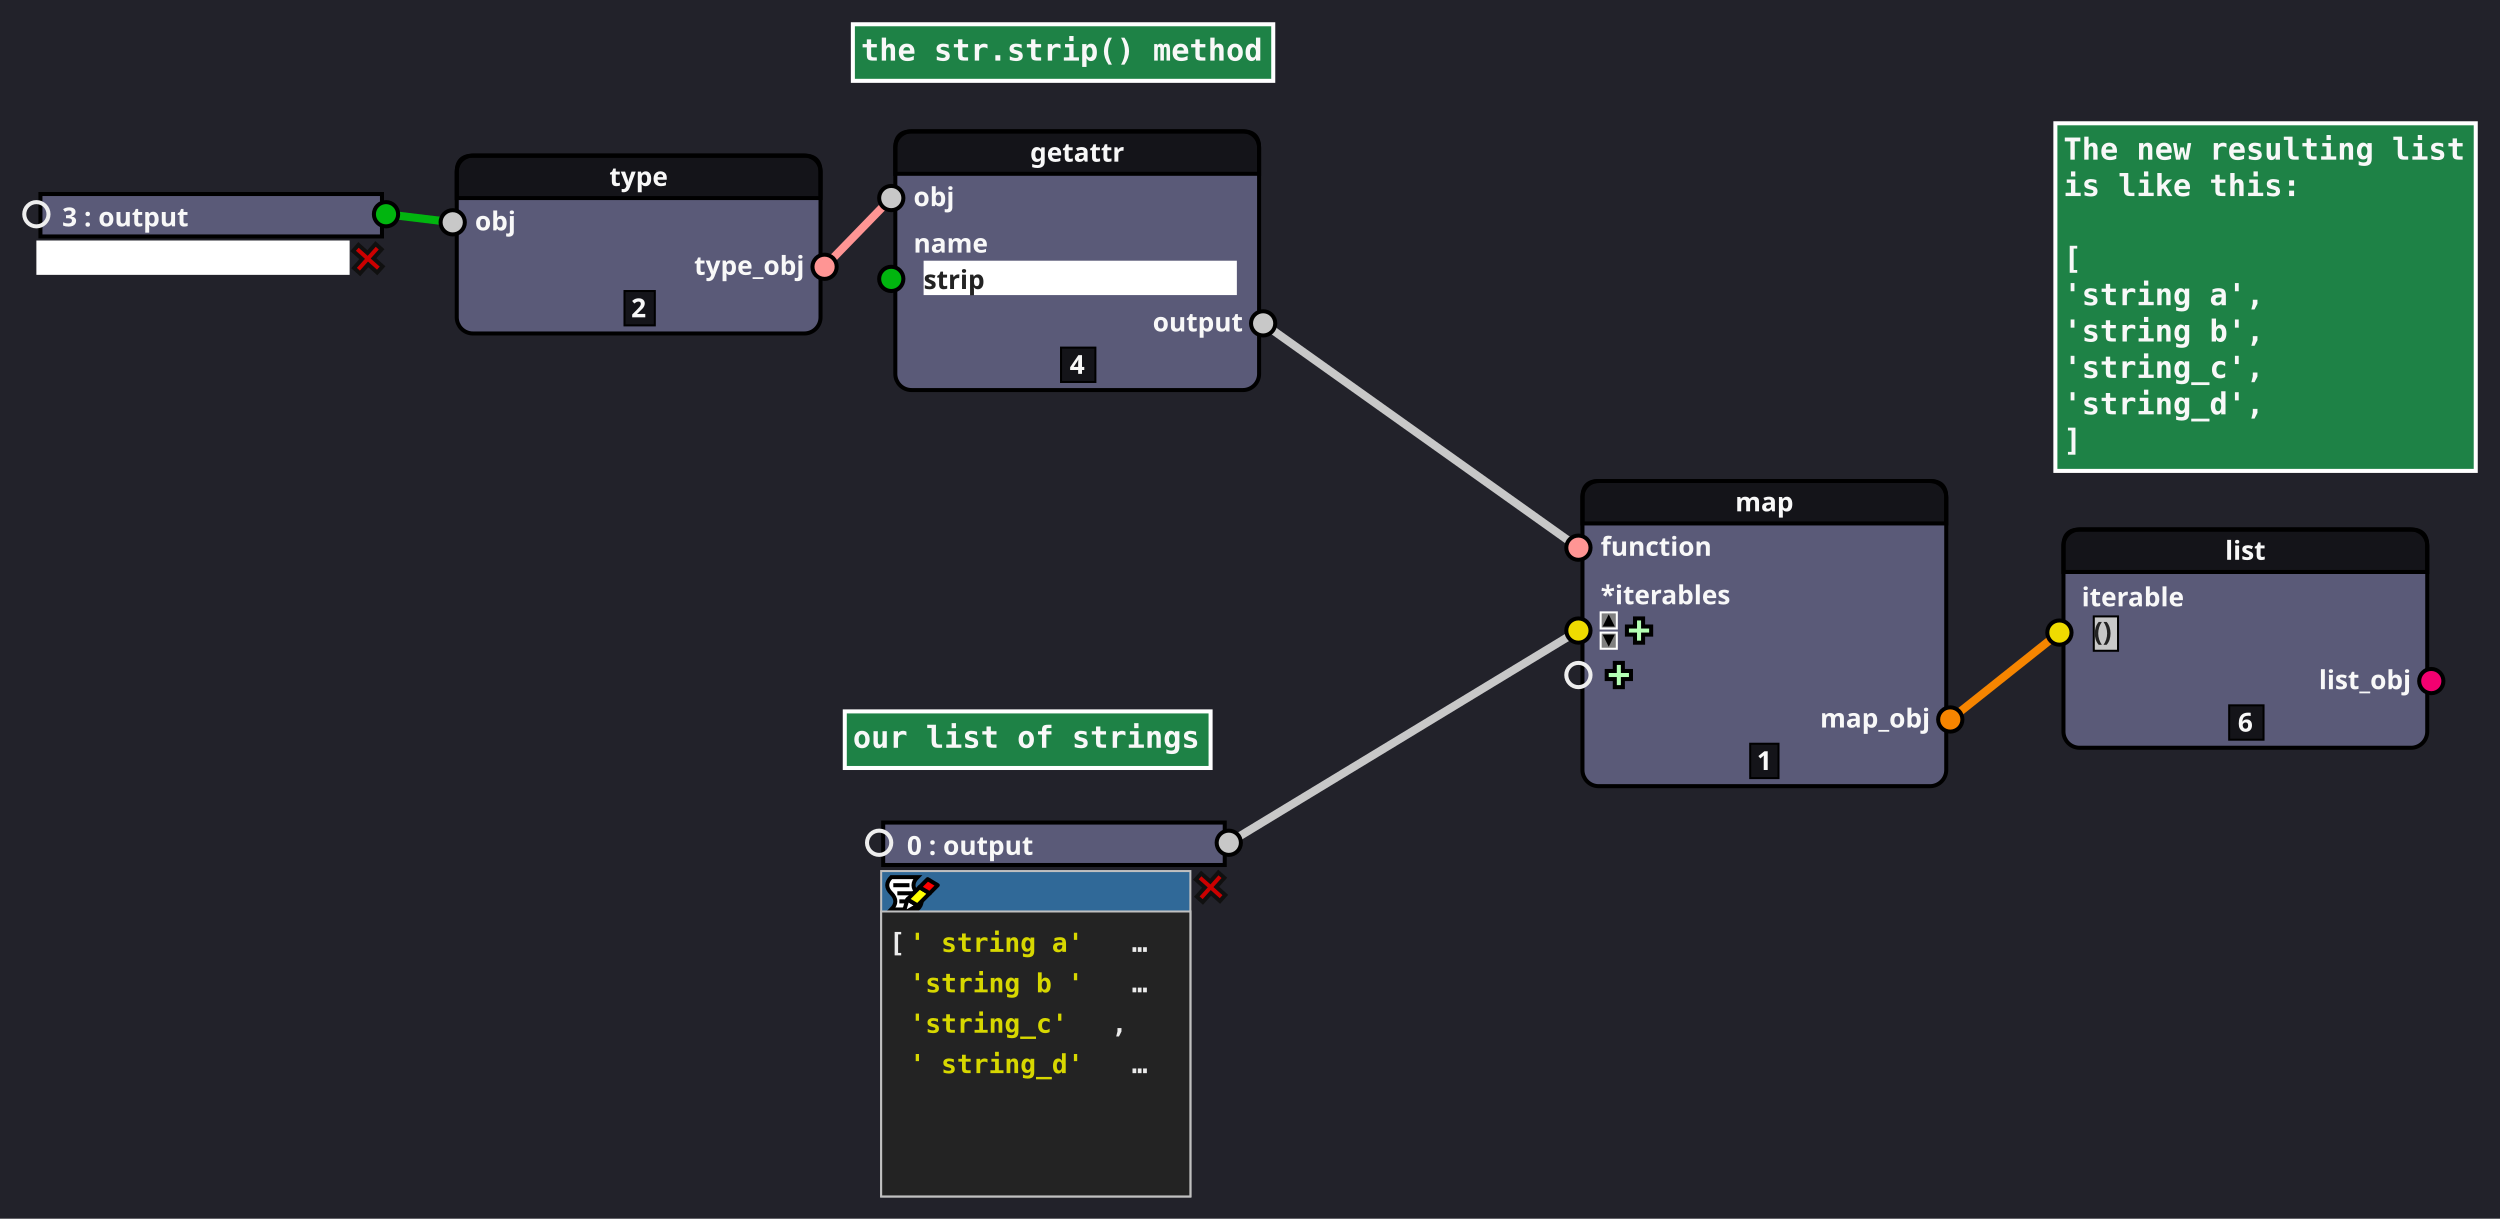
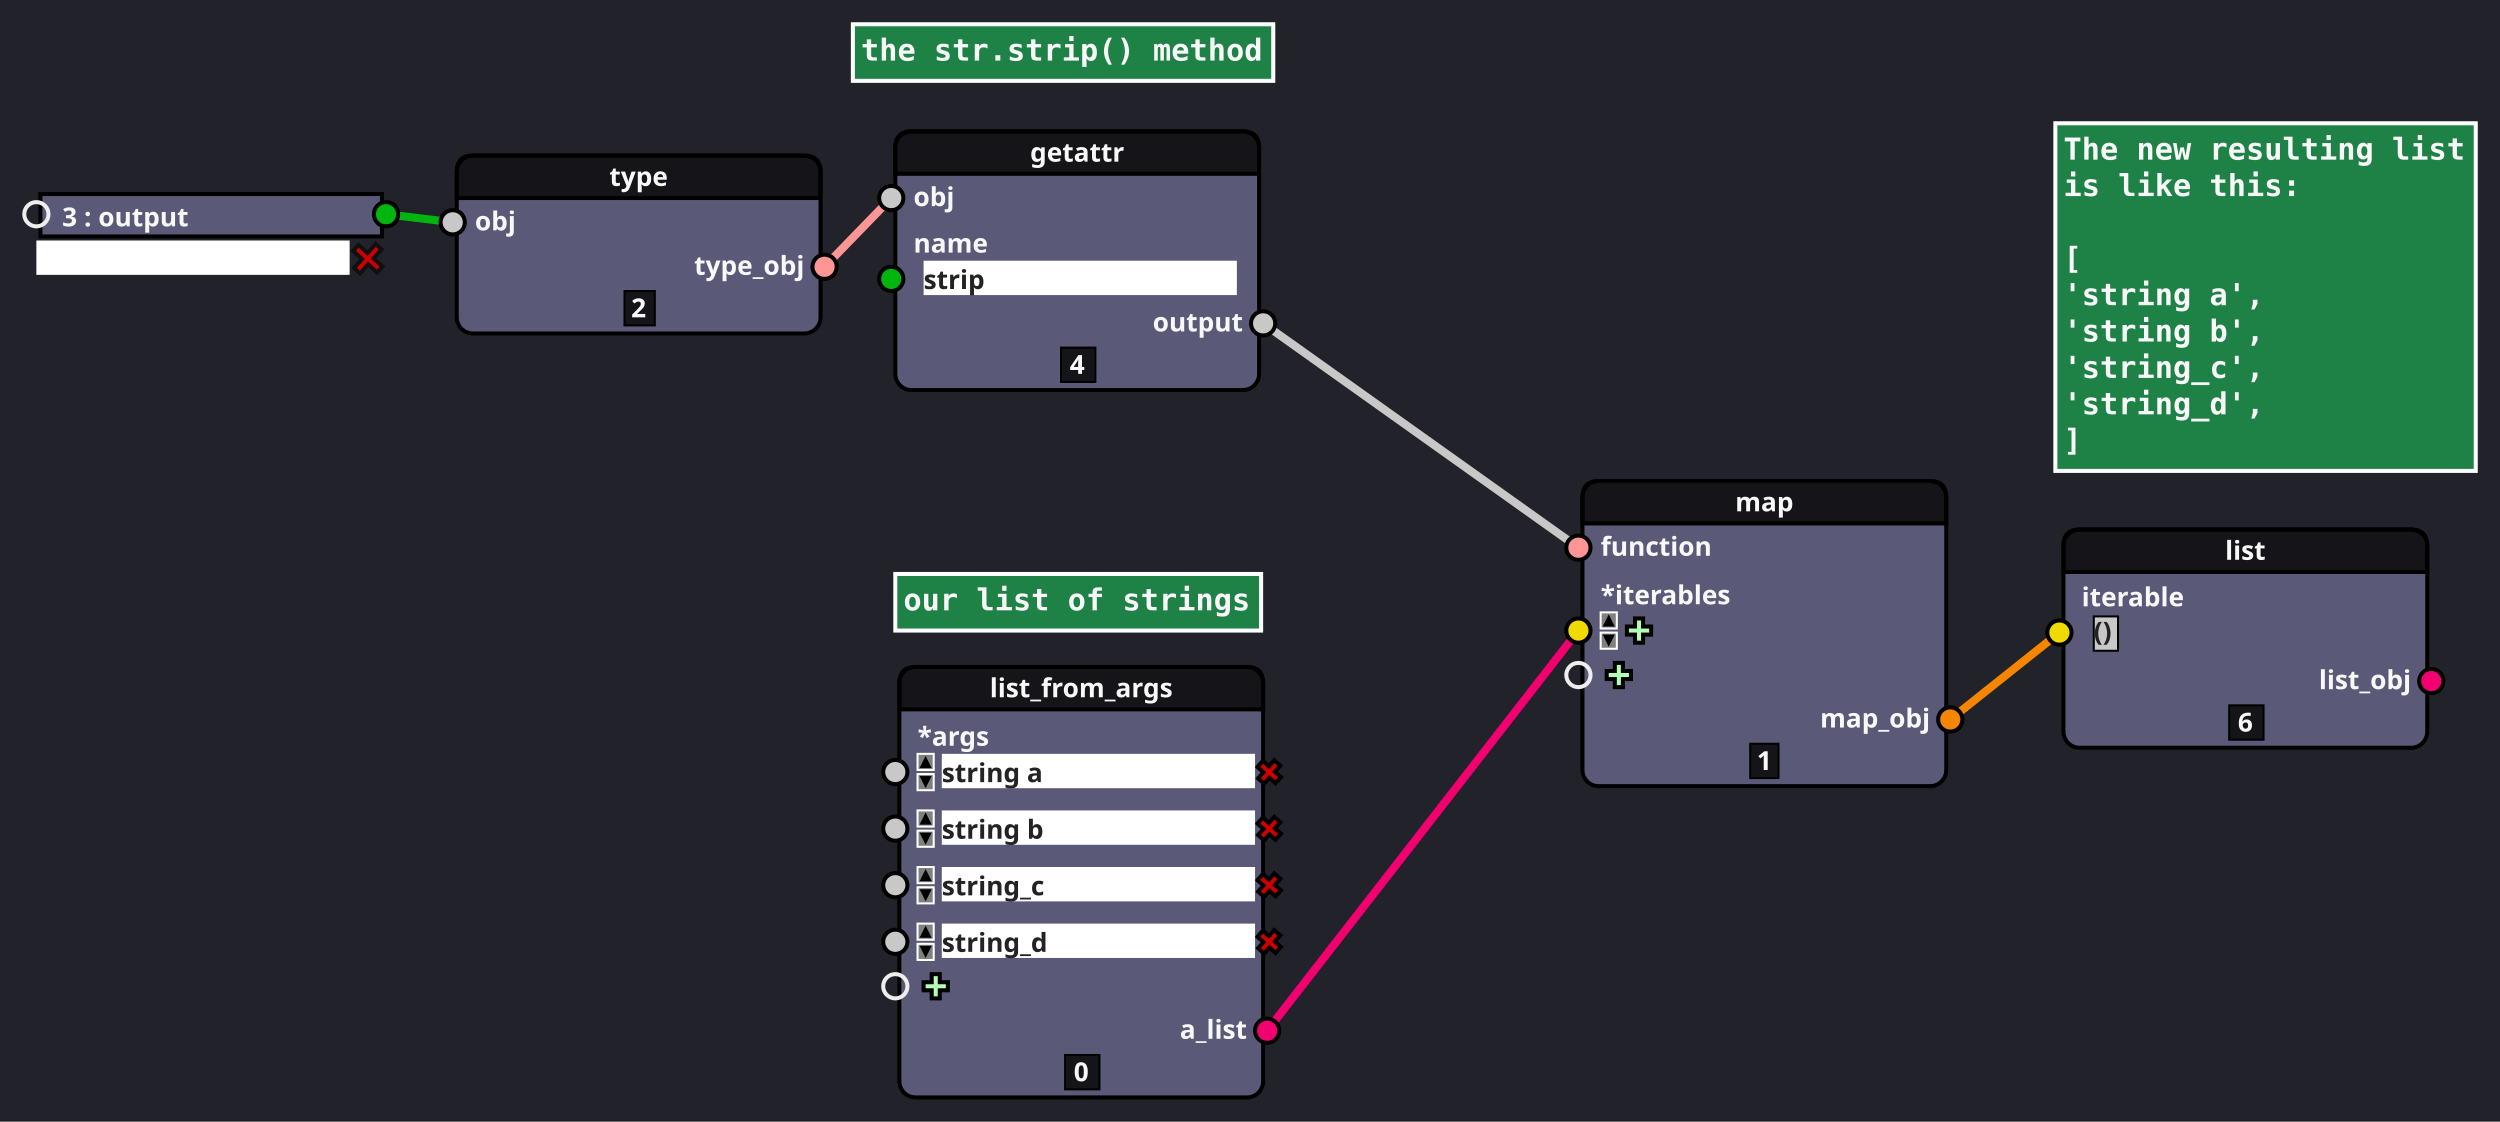
- <svg xmlns="http://www.w3.org/2000/svg" width="1237" height="603">
+ <svg xmlns="http://www.w3.org/2000/svg" width="1237" height="555">
  <style>
rect.graph_bg {fill:rgb(34, 34, 42);}

.checker_a {
  fill: rgb(235, 235, 235);
}

.checker_b {
  fill: rgb(20, 20, 20);
}


g.callable_node &gt; rect.normal_fill
{
  fill           : rgb(90, 90, 120);
  stroke         : rgb(0, 0, 0);
  stroke-width   : 2;
  stroke-opacity : 0;
}

g.callable_node &gt; rect.commented_out_fill
{
  fill           : rgb(30, 130, 70);
  stroke         : rgb(0, 0, 0);
  stroke-width   : 2;
  stroke-opacity : 0;
}

g.callable_node &gt; path.header_fill_0
{
  fill           : rgb(30, 130, 70);
  stroke         : rgb(0, 0, 0);
  stroke-width   : 2;
  stroke-opacity : 0;
}

g.callable_node &gt; path.header_fill_1
{
  fill           : rgb(1, 14, 157);
  stroke         : rgb(0, 0, 0);
  stroke-width   : 2;
  stroke-opacity : 0;
}

g.callable_node &gt; path.header_fill_2
{
  fill           : rgb(157, 1, 66);
  stroke         : rgb(0, 0, 0);
  stroke-width   : 2;
  stroke-opacity : 0;
}

g.callable_node &gt; path.header_fill_3
{
  fill           : rgb(1, 92, 157);
  stroke         : rgb(0, 0, 0);
  stroke-width   : 2;
  stroke-opacity : 0;
}

g.callable_node &gt; path.header_fill_4
{
  fill           : rgb(92, 1, 157);
  stroke         : rgb(0, 0, 0);
  stroke-width   : 2;
  stroke-opacity : 0;
}

g.callable_node &gt; path.header_fill_5
{
  fill           : rgb(140, 18, 18);
  stroke         : rgb(0, 0, 0);
  stroke-width   : 2;
  stroke-opacity : 0;
}

g.callable_node &gt; path.header_fill_6
{
  fill           : rgb(131, 1, 157);
  stroke         : rgb(0, 0, 0);
  stroke-width   : 2;
  stroke-opacity : 0;
}

g.callable_node &gt; path.header_fill_7
{
  fill           : rgb(11, 60, 55);
  stroke         : rgb(0, 0, 0);
  stroke-width   : 2;
  stroke-opacity : 0;
}

g.callable_node &gt; path.header_fill_8
{
  fill           : rgb(60, 36, 11);
  stroke         : rgb(0, 0, 0);
  stroke-width   : 2;
  stroke-opacity : 0;
}

g.callable_node &gt; path.header_fill_9
{
  fill           : rgb(9, 52, 10);
  stroke         : rgb(0, 0, 0);
  stroke-width   : 2;
  stroke-opacity : 0;
}

g.callable_node &gt; path.header_fill_10
{
  fill           : rgb(133, 124, 8);
  stroke         : rgb(0, 0, 0);
  stroke-width   : 2;
  stroke-opacity : 0;
}



g.callable_node &gt; path.header_outline
{
  fill         : none;
  fill-opacity : 0;
  stroke       : rgb(0, 0, 0);
  stroke-width : 2;
}

g.callable_node &gt; text
{
  font: bold 13px sans-serif;
}

g.callable_node &gt; text.title
{fill : rgb(248, 248, 248);}

g.callable_node &gt; rect.id_bg_rect_0
{
  fill         : rgb(30, 130, 70);
  stroke       : rgb(0, 0, 0);
  stroke-width : 1;
}

g.callable_node &gt; rect.id_bg_rect_1
{
  fill         : rgb(1, 14, 157);
  stroke       : rgb(0, 0, 0);
  stroke-width : 1;
}

g.callable_node &gt; rect.id_bg_rect_2
{
  fill         : rgb(157, 1, 66);
  stroke       : rgb(0, 0, 0);
  stroke-width : 1;
}

g.callable_node &gt; rect.id_bg_rect_3
{
  fill         : rgb(1, 92, 157);
  stroke       : rgb(0, 0, 0);
  stroke-width : 1;
}

g.callable_node &gt; rect.id_bg_rect_4
{
  fill         : rgb(92, 1, 157);
  stroke       : rgb(0, 0, 0);
  stroke-width : 1;
}

g.callable_node &gt; rect.id_bg_rect_5
{
  fill         : rgb(140, 18, 18);
  stroke       : rgb(0, 0, 0);
  stroke-width : 1;
}

g.callable_node &gt; rect.id_bg_rect_6
{
  fill         : rgb(131, 1, 157);
  stroke       : rgb(0, 0, 0);
  stroke-width : 1;
}

g.callable_node &gt; rect.id_bg_rect_7
{
  fill         : rgb(11, 60, 55);
  stroke       : rgb(0, 0, 0);
  stroke-width : 1;
}

g.callable_node &gt; rect.id_bg_rect_8
{
  fill         : rgb(60, 36, 11);
  stroke       : rgb(0, 0, 0);
  stroke-width : 1;
}

g.callable_node &gt; rect.id_bg_rect_9
{
  fill         : rgb(9, 52, 10);
  stroke       : rgb(0, 0, 0);
  stroke-width : 1;
}

g.callable_node &gt; rect.id_bg_rect_10
{
  fill         : rgb(133, 124, 8);
  stroke       : rgb(0, 0, 0);
  stroke-width : 1;
}



g.callable_node &gt; text.id_text
{fill : rgb(248, 248, 248);}

g.callable_node &gt; rect.outline
{
  fill         : rgb(90, 90, 120);
  stroke       : rgb(0, 0, 0);
  stroke-width : 2;
  fill-opacity : 0;
}

g.callable_node &gt; text.label
{fill : rgb(248, 248, 248);}

g.callable_node &gt; path.subparam_key
{
  fill: yellow;
  stroke: black;
  stroke-width: 1px;
}

g.callable_node &gt; circle.normal_subparam_key_hole
{
  fill: rgb(90, 90, 120);
  stroke: black;
  stroke-width: 1px;
}

g.callable_node &gt; circle.commented_out_subparam_key_hole
{
  fill: rgb(30, 130, 70);
  stroke: black;
  stroke-width: 1px;
}

g.callable_node &gt; path.add_button
{
  fill: rgb(180, 255, 180);
  stroke: black;
  stroke-width: 2px;
}

g.callable_node &gt; path.remove_button
{
  fill: rgb(204, 0, 0);
  stroke: black;
  stroke-width: 2px;
}

g.callable_node &gt; rect.subparam_move_button
{
  fill:grey;
  stroke:white;
  stroke-width:1px;
}

g.callable_node &gt; path.subparam_move_button
{
  fill:black;
}

g.callable_node &gt; g.unpacking_icon &gt; line
{
  stroke: rgb(255, 255, 0);
  stroke-width:2px;
}


g.proxy_node &gt; rect.normal_header
{
  fill         : rgb(90, 90, 120);
  stroke       : rgb(0, 0, 0);
  stroke-width : 2;
}

g.proxy_node &gt; rect.commented_out_header
{
  fill         : rgb(30, 130, 70);
  stroke       : rgb(235, 235, 235);
  stroke-width : 2;
}

g.proxy_node &gt; text
{
  font: bold 13px sans-serif;
}

g.proxy_node &gt; text.normal_label
{fill : rgb(248, 248, 248);}

g.proxy_node &gt; text.commented_out_label
{fill : rgb(248, 248, 248);}

g.proxy_node &gt; path.add_button
{
  fill: rgb(62, 142, 255);
  stroke: rgb(16, 16, 16);
  stroke-width: 2px;
}

g.proxy_node &gt; path.remove_button
{
  fill: rgb(204, 0, 0);
  stroke: rgb(16, 16, 16);
  stroke-width: 2px;
}

g.callable_node &gt; path.header_fill_stlib_node
{
  fill           : rgb(20, 20, 25);
  stroke         : rgb(0, 0, 0);
  stroke-width   : 2;
  stroke-opacity : 0;
}

g.callable_node &gt; rect.id_bg_rect_stlib_node
{
  fill        : rgb(20, 20, 25);
  stroke      : rgb(0, 0, 0);
  stroke-width: 1;
}

g.callable_node &gt; path.header_fill_builtin_node
{
  fill           : rgb(20, 20, 25);
  stroke         : rgb(0, 0, 0);
  stroke-width   : 2;
  stroke-opacity : 0;
}

g.callable_node &gt; rect.id_bg_rect_builtin_node
{
  fill        : rgb(20, 20, 25);
  stroke      : rgb(0, 0, 0);
  stroke-width: 1;
}

g.callable_node &gt; path.header_fill_capsule_node
{
  fill           : rgb(20, 20, 25);
  stroke         : rgb(0, 0, 0);
  stroke-width   : 2;
  stroke-opacity : 0;
}

g.callable_node &gt; rect.id_bg_rect_capsule_node
{
  fill        : rgb(20, 20, 25);
  stroke      : rgb(0, 0, 0);
  stroke-width: 1;
}


g.operator_node &gt; rect.normal_body
{
  fill         : rgb(90, 90, 120);
  stroke       : rgb(0, 0, 0);
  stroke-width : 2;
}

g.operator_node &gt; rect.commented_out_body
{
  fill         : rgb(30, 130, 70);
  stroke       : rgb(235, 235, 235);
  stroke-width : 2;
}

g.operator_node &gt; text.normal_small_text
{
  font: bold 13px sans-serif;
  fill: rgb(248, 248, 248);
}

g.operator_node &gt; text.commented_out_small_text
{
  font: bold 13px sans-serif;
  fill: rgb(248, 248, 248);
}

g.operator_node &gt; text.normal_big_ab_text
{
  font: bold 60px sans-serif;
  fill: rgb(200, 200, 200);
}

g.operator_node &gt; text.normal_big_op_text
{
  font: bold 80px sans-serif;
  fill: rgb(200, 20, 20);
}

g.operator_node &gt; text.commented_out_big_ab_text
{
  font: bold 60px sans-serif;
  fill: rgb(200, 200, 200);
}

g.operator_node &gt; text.commented_out_big_op_text
{
  font: bold 80px sans-serif;
  fill: rgb(200, 20, 20);
}


line {stroke-width: 4;}

g.node &gt; circle
{stroke-width: 2;}

g.node &gt; circle.hollow_socket
{

  fill         : rgb(0, 0, 0);
  fill-opacity : 0;

  stroke : rgb(238, 238, 238);

}

g.node &gt; circle.other
{
  fill   : rgb(255, 149, 148);
  stroke : rgb(0, 0, 0);
}

line.other
{stroke : rgb(255, 149, 148);}


g.node &gt; circle.str
{
  fill   : rgb(1, 181, 15);
  stroke : rgb(0, 0, 0);
}

line.str
{stroke : rgb(1, 181, 15);}

g.node &gt; circle.bool
{
  fill   : rgb(40, 40, 255);
  stroke : rgb(0, 0, 0);
}

line.bool
{stroke : rgb(40, 40, 255);}

g.node &gt; circle.dict
{
  fill   : rgb(157, 95, 178);
  stroke : rgb(0, 0, 0);
}

line.dict
{stroke : rgb(157, 95, 178);}

g.node &gt; circle.number
{
  fill   : rgb(220, 0, 0);
  stroke : rgb(0, 0, 0);
}

line.number
{stroke : rgb(220, 0, 0);}

g.node &gt; circle.list
{
  fill   : rgb(243, 0, 112);
  stroke : rgb(0, 0, 0);
}

line.list
{stroke : rgb(243, 0, 112);}

g.node &gt; circle.tuple
{
  fill   : rgb(6, 186, 253);
  stroke : rgb(0, 0, 0);
}

line.tuple
{stroke : rgb(6, 186, 253);}

g.node &gt; circle.iterable
{
  fill   : rgb(239, 219, 0);
  stroke : rgb(0, 0, 0);
}

line.iterable
{stroke : rgb(239, 219, 0);}

g.node &gt; circle.iterator
{
  fill   : rgb(246, 133, 0);
  stroke : rgb(0, 0, 0);
}

line.iterator
{stroke : rgb(246, 133, 0);}

g.node &gt; circle.not_specified
{
  fill   : rgb(200, 200, 200);
  stroke : rgb(0, 0, 0);
}

line.not_specified
{stroke : rgb(200, 200, 200);}

g.node &gt; circle.other
{
  fill   : rgb(255, 149, 148);
  stroke : rgb(0, 0, 0);
}

line.other
{stroke : rgb(255, 149, 148);}

g.text_block &gt; rect
{
  fill         : rgb(30, 130, 70);
  stroke       : rgb(255, 255, 255);
  stroke-width : 2;
}

g.text_block &gt; text
{font:bold 15px monospace;}



g.file_not_found_shapes &gt; rect {
  fill: rgb(15, 15, 15);
  stroke: none;
}

g.file_not_found_shapes &gt; ellipse {
  stroke: rgb(200, 0, 0);
  stroke-width: 15px;
  fill:none;
}

g.file_not_found_shapes &gt; line {
  stroke: rgb(200, 0, 0);
  stroke-width: 15px;
}


g.default_holder &gt; rect {
  fill: rgb(200, 200, 200);
  stroke:black;
  stroke-width:1px;
}

g.default_holder &gt; text {
  font: bold 13px sans-serif;
  fill: rgb(35, 35, 35);
}

g.string_entry &gt; text {
  font: bold 13px sans-serif;
  fill: rgb(35, 35, 35);
}

g.string_entry &gt; rect {
  fill: rgb(255, 255, 255);
}

g.literal_entry &gt; text {
  font: bold 13px sans-serif;
  fill: rgb(255, 212, 59);
}

g.literal_entry &gt; rect {
  fill: rgb(48, 105, 152);
}

g.int_float_entry &gt; text {
  font: bold 13px sans-serif;
  fill: rgb(238, 238, 238);
}

g.int_float_entry &gt; rect.bg {
  fill: rgb(47, 47, 60);
}

g.int_float_entry &gt; rect.range_bg {
  fill: rgb(30, 130, 70);
}

g.check_button &gt; rect {
  fill: white;
  stroke: black;
  stroke-width: 2px;
}

g.check_button &gt; polyline {
  fill:none;
  stroke:black;
  stroke-width:3px;
}

g.option_menu &gt; rect {
  fill: rgb(47, 47, 60);
}

g.option_menu &gt; path {
  fill: rgb(238, 238, 238);
}

g.option_menu &gt; text {
  font: bold 13px sans-serif;
  fill: rgb(238, 238, 238);
}



g.option_tray &gt; rect.not_selected_bg {
  fill: rgb(47, 47, 60);
  stroke: white;
  stroke-width: 1px;
}

g.option_tray &gt; rect.selected_bg {
  fill: rgb(30, 130, 70);
  stroke: white;
  stroke-width:1px;
}

g.option_tray &gt; text {
  font: bold 13px sans-serif;
  fill: rgb(238, 238, 238);
}



g.color_button &gt; path.color_unit_checker_bg {
  fill:url(#checker_pattern);
}

g.color_button &gt; path.color_unit {
  stroke: black;
  stroke-width: 2px;
}





g.path_preview &gt; rect {
  fill:grey;
  stroke: silver;
  stroke-width:1px;
}



g.text_display &gt; rect {
  fill:grey;
  stroke: silver;
  stroke-width:1px;
}

g.literal_display &gt; rect {
  fill: rgb(48, 105, 152);
  stroke: silver;
  stroke-width:1px;
}


g.sorting_button &gt; rect {
  fill:white;
}

g.sorting_button &gt; text {
  font: bold 13px sans-serif;
  fill: black;
}

.thumb_bg {
  fill: rgb(40, 40, 90);
}
</style>
-   <rect x="0" y="0" width="1237" height="603" class="graph_bg" />
+   <rect x="0" y="0" width="1237" height="555" class="graph_bg" />
  <pattern x="0" y="0" width="10" height="10" id="checker_pattern" patternUnits="userSpaceOnUse">
    <rect x="0" y="0" width="5" height="5" class="checker_a" />
    <rect x="5" y="5" width="5" height="5" class="checker_a" />
    <rect x="0" y="5" width="5" height="5" class="checker_b" />
    <rect x="5" y="0" width="5" height="5" class="checker_b" />
  </pattern>
-   <line x1="608" y1="417" x2="781" y2="312" class="not_specified" />
  <line x1="191" y1="106" x2="224" y2="110" class="str" />
  <line x1="965" y1="356" x2="1019" y2="313" class="iterator" />
  <line x1="408" y1="132" x2="441" y2="98" class="other" />
  <line x1="625" y1="160" x2="781" y2="271" class="not_specified" />
-   <g class="node proxy_node">
-     <rect x="437" y="407" width="169" height="21" class="normal_header" />
-     <text x="480" y="423" text-anchor="middle" class="normal_label">0 : output</text>
-     <circle cx="435" cy="417" r="6" class="hollow_socket" />
-     <circle cx="608" cy="417" r="6" class="not_specified" />
-     <g class="literal_display">
-       <rect x="436" y="431" width="153" height="161" />
-       <path d="M436 431m5 3 l13 0 q-4 4 0 8 q4 4 0 8 l-13 0 q4 -4 0 -8 q-4 -4 0 -8 Z" style="fill:white;stroke:black;stroke-width:2;" />
-       <path d="M436 431m6 7 l8 0 Z" style="fill:none;stroke:black;stroke-width:2;" />
-       <path d="M436 431m8 11 l8 0 Z" style="fill:none;stroke:black;stroke-width:2;" />
-       <path d="M436 431m9 15 l8 0 Z" style="fill:none;stroke:black;stroke-width:2;" />
-       <path d="M436 431m11 21l2 -7l5 3 Z" style="fill:white;stroke:black;stroke-width:2px;stroke-linejoin:round;" />
-       <path d="M436 431m13 14l5 3l6 -6-5 -3l-6 6 Z" style="fill:yellow;stroke:black;stroke-width:2px;stroke-linejoin:round;" />
-       <path d="M436 431m19 8l5 3l4 -4l-5 -3 Z" style="fill:red;stroke:black;stroke-width:2px;stroke-linejoin:round;" />
-       <rect style="fill:rgb(35, 35, 35);" x="436" y="451" width="153" height="141" />
-       <text x="440" y="471" text-anchor="start" style="font:bold 13px monospace;fill:rgb(235, 235, 235);">[</text>
-       <text x="450" y="471" text-anchor="start" style="font:bold 13px monospace;fill:rgb(215, 215, 0);">' string a'</text>
-       <text x="560" y="471" text-anchor="start" style="font:bold 13px monospace;fill:rgb(235, 235, 235);">…</text>
-       <text x="440" y="491" text-anchor="start" style="font:bold 13px monospace;fill:rgb(235, 235, 235);"> </text>
-       <text x="450" y="491" text-anchor="start" style="font:bold 13px monospace;fill:rgb(215, 215, 0);">'string b '</text>
-       <text x="560" y="491" text-anchor="start" style="font:bold 13px monospace;fill:rgb(235, 235, 235);">…</text>
-       <text x="440" y="511" text-anchor="start" style="font:bold 13px monospace;fill:rgb(235, 235, 235);"> </text>
-       <text x="450" y="511" text-anchor="start" style="font:bold 13px monospace;fill:rgb(215, 215, 0);">'string_c'</text>
-       <text x="550" y="511" text-anchor="start" style="font:bold 13px monospace;fill:rgb(235, 235, 235);">,</text>
-       <text x="440" y="531" text-anchor="start" style="font:bold 13px monospace;fill:rgb(235, 235, 235);"> </text>
-       <text x="450" y="531" text-anchor="start" style="font:bold 13px monospace;fill:rgb(215, 215, 0);">' string_d'</text>
-       <text x="560" y="531" text-anchor="start" style="font:bold 13px monospace;fill:rgb(235, 235, 235);">…</text>
-     </g>
-     <path d="M606.295 442.845 L603.627 445.826 L599.156 441.824 L595.155 446.295 L592.174 443.627 L596.176 439.156 L591.705 435.155 L594.373 432.174 L598.844 436.176 L602.845 431.705 L605.826 434.373 L601.824 438.844  Z" class="remove_button" />
-   </g>
+   <line x1="627" y1="510" x2="781" y2="312" class="list" />
  <g class="node callable_node">
    <rect x="783" y="238" width="180" height="151" rx="8" ry="8" class="normal_fill" />
    <path d="M783 259 l180 0 l0 -13 q0 -8 -8 -8 l-164 0 q-8 0 -8 8 l0 13 Z" class="header_fill_builtin_node" />
    <path d="M783 259 l180 0 l0 -13 q0 -8 -8 -8 l-164 0 q-8 0 -8 8 l0 13 Z" class="header_outline" />
    <text x="873" y="253" text-anchor="middle" class="title">map</text>
    <rect x="866" y="368" width="14" height="17" class="id_bg_rect_builtin_node" />
    <text x="873" y="381" text-anchor="middle" class="id_text">1</text>
    <rect x="783" y="238" width="180" height="151" rx="8" ry="8" class="outline" />
    <path d="M799 328 L803 328 L803 332 L807 332 L807 336 L803 336 L803 340 L799 340 L799 336 L795 336 L795 332 L799 332  Z" class="add_button" />
    <path d="M809 306 L813 306 L813 310 L817 310 L817 314 L813 314 L813 318 L809 318 L809 314 L805 314 L805 310 L809 310  Z" class="add_button" />
    <rect x="792" y="303" width="8" height="8" class="subparam_move_button" />
    <path d="M796 304 L793 310 L799 310 Z" class="subparam_move_button" />
    <rect x="792" y="313" width="8" height="8" class="subparam_move_button" />
    <path d="M796 320 L793 314 L799 314 Z" class="subparam_move_button" />
    <circle cx="781" cy="271" r="6" class="other" />
    <circle cx="781" cy="312" r="6" class="iterable" />
    <text x="792" y="275" text-anchor="start" class="label">function</text>
    <text x="792" y="299" text-anchor="start" class="label">*iterables</text>
    <circle cx="781" cy="334" r="6" class="hollow_socket" />
    <circle cx="965" cy="356" r="6" class="iterator" />
    <text x="955" y="360" text-anchor="end" class="label">map_obj</text>
  </g>
  <g class="node callable_node">
    <rect x="226" y="77" width="180" height="88" rx="8" ry="8" class="normal_fill" />
    <path d="M226 98 l180 0 l0 -13 q0 -8 -8 -8 l-164 0 q-8 0 -8 8 l0 13 Z" class="header_fill_builtin_node" />
    <path d="M226 98 l180 0 l0 -13 q0 -8 -8 -8 l-164 0 q-8 0 -8 8 l0 13 Z" class="header_outline" />
    <text x="316" y="92" text-anchor="middle" class="title">type</text>
    <rect x="309" y="144" width="15" height="17" class="id_bg_rect_builtin_node" />
    <text x="316" y="157" text-anchor="middle" class="id_text">2</text>
    <rect x="226" y="77" width="180" height="88" rx="8" ry="8" class="outline" />
    <circle cx="224" cy="110" r="6" class="not_specified" />
    <text x="235" y="114" text-anchor="start" class="label">obj</text>
    <circle cx="408" cy="132" r="6" class="other" />
    <text x="398" y="136" text-anchor="end" class="label">type_obj</text>
  </g>
  <g class="node proxy_node">
    <rect x="20" y="96" width="169" height="21" class="normal_header" />
    <text x="62" y="112" text-anchor="middle" class="normal_label">3 : output</text>
    <circle cx="18" cy="106" r="6" class="hollow_socket" />
    <circle cx="191" cy="106" r="6" class="str" />
    <g class="string_entry">
      <rect x="18" y="119" width="155" height="17" />
      <text x="18" y="133" text-anchor="start" />
    </g>
    <path d="M189.295 131.845 L186.627 134.826 L182.156 130.824 L178.155 135.295 L175.174 132.627 L179.176 128.156 L174.705 124.155 L177.373 121.174 L181.844 125.176 L185.845 120.705 L188.826 123.373 L184.824 127.844  Z" class="remove_button" />
  </g>
  <g class="node callable_node">
    <rect x="443" y="65" width="180" height="128" rx="8" ry="8" class="normal_fill" />
    <path d="M443 86 l180 0 l0 -13 q0 -8 -8 -8 l-164 0 q-8 0 -8 8 l0 13 Z" class="header_fill_builtin_node" />
    <path d="M443 86 l180 0 l0 -13 q0 -8 -8 -8 l-164 0 q-8 0 -8 8 l0 13 Z" class="header_outline" />
    <text x="533" y="80" text-anchor="middle" class="title">getattr</text>
    <rect x="525" y="172" width="17" height="17" class="id_bg_rect_builtin_node" />
    <text x="533" y="185" text-anchor="middle" class="id_text">4</text>
    <rect x="443" y="65" width="180" height="128" rx="8" ry="8" class="outline" />
    <circle cx="441" cy="98" r="6" class="not_specified" />
    <circle cx="441" cy="138" r="6" class="str" />
    <text x="452" y="102" text-anchor="start" class="label">obj</text>
    <text x="452" y="125" text-anchor="start" class="label">name</text>
    <g class="string_entry">
      <rect x="457" y="129" width="155" height="17" />
      <text x="457" y="143" text-anchor="start">strip</text>
    </g>
    <circle cx="625" cy="160" r="6" class="not_specified" />
    <text x="615" y="164" text-anchor="end" class="label">output</text>
  </g>
  <g class="node callable_node">
    <rect x="1021" y="262" width="180" height="108" rx="8" ry="8" class="normal_fill" />
    <path d="M1021 283 l180 0 l0 -13 q0 -8 -8 -8 l-164 0 q-8 0 -8 8 l0 13 Z" class="header_fill_builtin_node" />
    <path d="M1021 283 l180 0 l0 -13 q0 -8 -8 -8 l-164 0 q-8 0 -8 8 l0 13 Z" class="header_outline" />
    <text x="1111" y="277" text-anchor="middle" class="title">list</text>
    <rect x="1103" y="349" width="17" height="17" class="id_bg_rect_builtin_node" />
    <text x="1111" y="362" text-anchor="middle" class="id_text">6</text>
    <rect x="1021" y="262" width="180" height="108" rx="8" ry="8" class="outline" />
    <circle cx="1019" cy="313" r="6" class="iterable" />
    <text x="1030" y="300" text-anchor="start" class="label">iterable</text>
    <g class="default_holder">
      <rect x="1036" y="305" width="12" height="17" />
      <text x="1036" y="317" text-anchor="start">()</text>
    </g>
    <circle cx="1203" cy="337" r="6" class="list" />
    <text x="1193" y="341" text-anchor="end" class="label">list_obj</text>
  </g>
+   <g class="node callable_node">
+     <rect x="445" y="330" width="180" height="213" rx="8" ry="8" class="normal_fill" />
+     <path d="M445 351 l180 0 l0 -13 q0 -8 -8 -8 l-164 0 q-8 0 -8 8 l0 13 Z" class="header_fill_capsule_node" />
+     <path d="M445 351 l180 0 l0 -13 q0 -8 -8 -8 l-164 0 q-8 0 -8 8 l0 13 Z" class="header_outline" />
+     <text x="535" y="345" text-anchor="middle" class="title">list_from_args</text>
+     <rect x="527" y="522" width="17" height="17" class="id_bg_rect_capsule_node" />
+     <text x="535" y="535" text-anchor="middle" class="id_text">0</text>
+     <rect x="445" y="330" width="180" height="213" rx="8" ry="8" class="outline" />
+     <path d="M461 482 L465 482 L465 486 L469 486 L469 490 L465 490 L465 494 L461 494 L461 490 L457 490 L457 486 L461 486  Z" class="add_button" />
+     <path d="M633.805 384.511 L631.137 387.492 L628.156 384.824 L625.489 387.805 L622.508 385.137 L625.176 382.156 L622.195 379.489 L624.863 376.508 L627.844 379.176 L630.511 376.195 L633.492 378.863 L630.824 381.844  Z" class="remove_button" />
+     <path d="M633.805 412.511 L631.137 415.492 L628.156 412.824 L625.489 415.805 L622.508 413.137 L625.176 410.156 L622.195 407.489 L624.863 404.508 L627.844 407.176 L630.511 404.195 L633.492 406.863 L630.824 409.844  Z" class="remove_button" />
+     <path d="M633.805 440.511 L631.137 443.492 L628.156 440.824 L625.489 443.805 L622.508 441.137 L625.176 438.156 L622.195 435.489 L624.863 432.508 L627.844 435.176 L630.511 432.195 L633.492 434.863 L630.824 437.844  Z" class="remove_button" />
+     <path d="M633.805 468.511 L631.137 471.492 L628.156 468.824 L625.489 471.805 L622.508 469.137 L625.176 466.156 L622.195 463.489 L624.863 460.508 L627.844 463.176 L630.511 460.195 L633.492 462.863 L630.824 465.844  Z" class="remove_button" />
+     <rect x="454" y="373" width="8" height="8" class="subparam_move_button" />
+     <path d="M458 374 L455 380 L461 380 Z" class="subparam_move_button" />
+     <rect x="454" y="401" width="8" height="8" class="subparam_move_button" />
+     <path d="M458 402 L455 408 L461 408 Z" class="subparam_move_button" />
+     <rect x="454" y="429" width="8" height="8" class="subparam_move_button" />
+     <path d="M458 430 L455 436 L461 436 Z" class="subparam_move_button" />
+     <rect x="454" y="457" width="8" height="8" class="subparam_move_button" />
+     <path d="M458 458 L455 464 L461 464 Z" class="subparam_move_button" />
+     <rect x="454" y="383" width="8" height="8" class="subparam_move_button" />
+     <path d="M458 390 L455 384 L461 384 Z" class="subparam_move_button" />
+     <rect x="454" y="411" width="8" height="8" class="subparam_move_button" />
+     <path d="M458 418 L455 412 L461 412 Z" class="subparam_move_button" />
+     <rect x="454" y="439" width="8" height="8" class="subparam_move_button" />
+     <path d="M458 446 L455 440 L461 440 Z" class="subparam_move_button" />
+     <rect x="454" y="467" width="8" height="8" class="subparam_move_button" />
+     <path d="M458 474 L455 468 L461 468 Z" class="subparam_move_button" />
+     <circle cx="443" cy="382" r="6" class="not_specified" />
+     <circle cx="443" cy="410" r="6" class="not_specified" />
+     <circle cx="443" cy="438" r="6" class="not_specified" />
+     <circle cx="443" cy="466" r="6" class="not_specified" />
+     <text x="454" y="369" text-anchor="start" class="label">*args</text>
+     <circle cx="443" cy="488" r="6" class="hollow_socket" />
+     <g class="string_entry">
+       <rect x="466" y="373" width="155" height="17" />
+       <text x="466" y="387" text-anchor="start"> string a</text>
+     </g>
+     <g class="string_entry">
+       <rect x="466" y="401" width="155" height="17" />
+       <text x="466" y="415" text-anchor="start"> string b</text>
+     </g>
+     <g class="string_entry">
+       <rect x="466" y="429" width="155" height="17" />
+       <text x="466" y="443" text-anchor="start">string_c</text>
+     </g>
+     <g class="string_entry">
+       <rect x="466" y="457" width="155" height="17" />
+       <text x="466" y="471" text-anchor="start"> string_d</text>
+     </g>
+     <circle cx="627" cy="510" r="6" class="list" />
+     <text x="617" y="514" text-anchor="end" class="label">a_list</text>
+   </g>
  <g class="text_block">
    <rect x="422" y="12" width="208" height="28" />
    <text x="426" y="30" text-anchor="start" style="fill:rgb(248, 248, 248);">the str.strip() method</text>
  </g>
  <g class="text_block">
-     <rect x="418" y="352" width="181" height="28" />
-     <text x="422" y="370" text-anchor="start" style="fill:rgb(248, 248, 248);">our list of strings</text>
+     <rect x="443" y="284" width="181" height="28" />
+     <text x="447" y="302" text-anchor="start" style="fill:rgb(248, 248, 248);">our list of strings</text>
  </g>
  <g class="text_block">
    <rect x="1017" y="61" width="208" height="172" />
    <text x="1021" y="79" text-anchor="start" style="fill:rgb(248, 248, 248);">The new resulting list</text>
    <text x="1021" y="97" text-anchor="start" style="fill:rgb(248, 248, 248);">is like this:</text>
    <text x="1021" y="133" text-anchor="start" style="fill:rgb(248, 248, 248);">[</text>
    <text x="1021" y="151" text-anchor="start" style="fill:rgb(248, 248, 248);">  'string a',</text>
    <text x="1021" y="169" text-anchor="start" style="fill:rgb(248, 248, 248);">  'string b',</text>
    <text x="1021" y="187" text-anchor="start" style="fill:rgb(248, 248, 248);">  'string_c',</text>
    <text x="1021" y="205" text-anchor="start" style="fill:rgb(248, 248, 248);">  'string_d',</text>
    <text x="1021" y="223" text-anchor="start" style="fill:rgb(248, 248, 248);">]</text>
  </g>
</svg>
